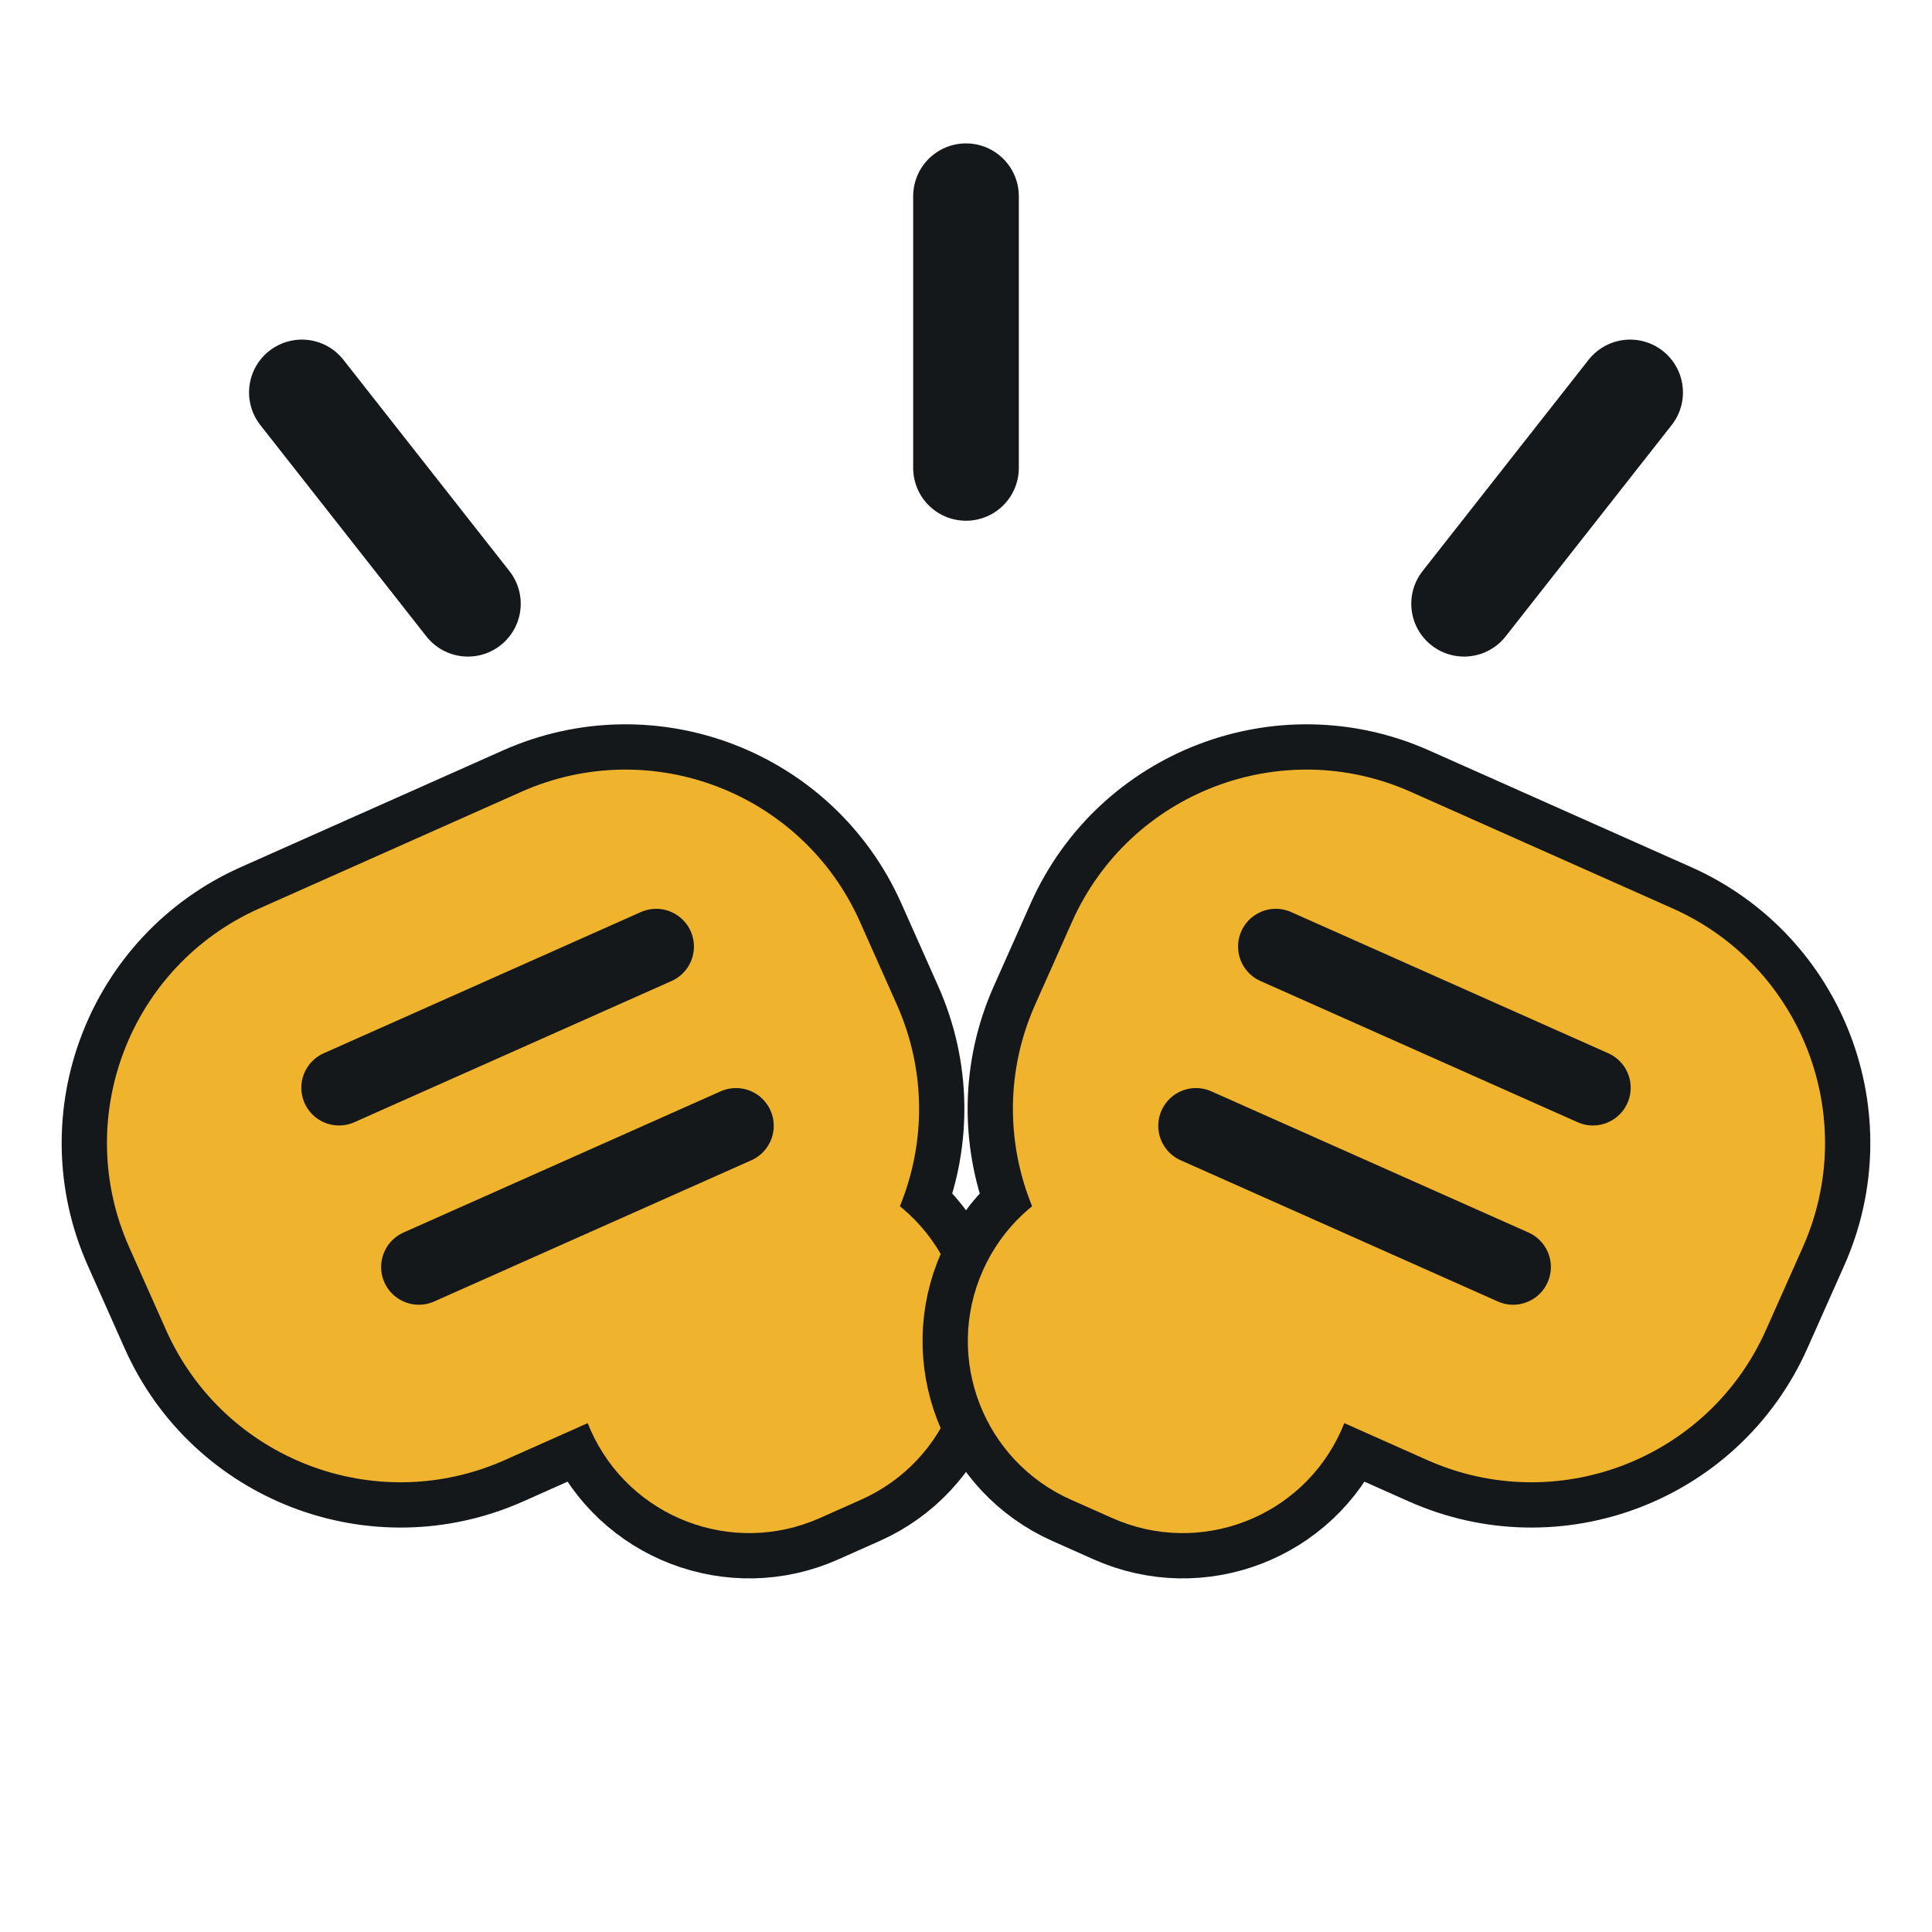
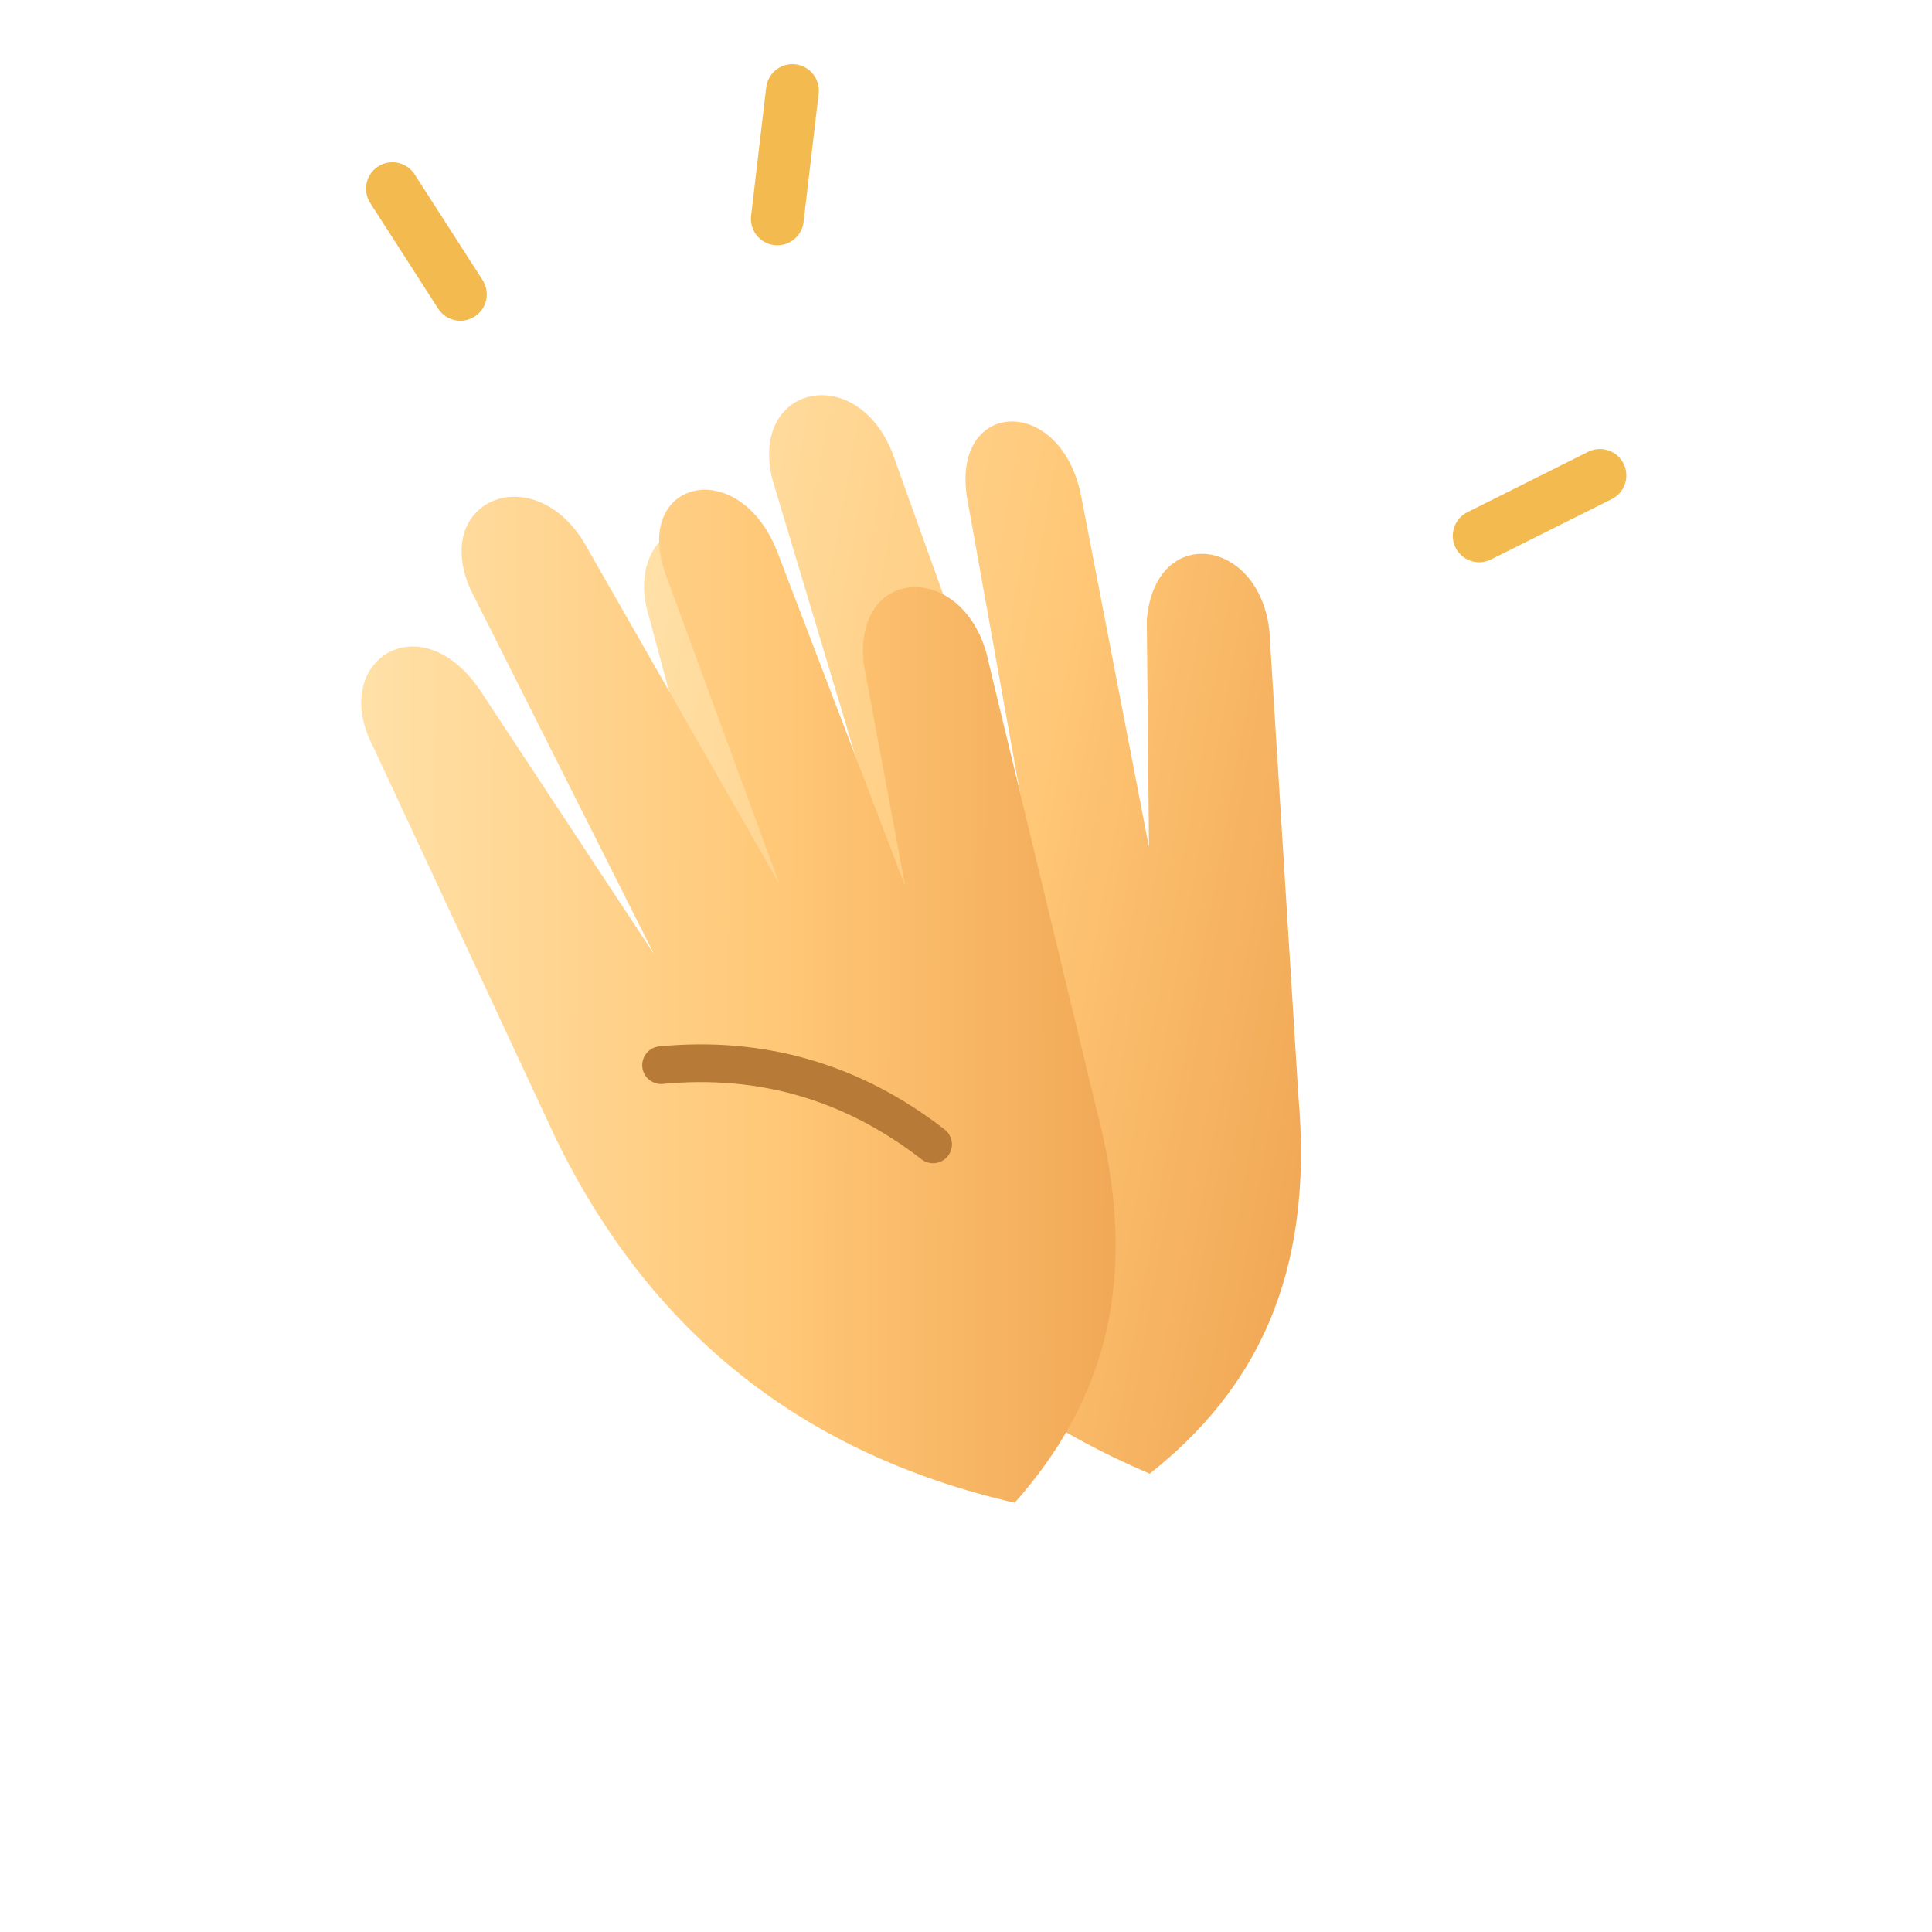
<svg xmlns="http://www.w3.org/2000/svg" viewBox="0 0 256 256">
-   <g transform="rotate(-24 76 150)">
-     <rect x="16" y="106" width="106" height="80" rx="34" fill="#F0B32E" stroke="#15181B" stroke-width="12" />
-     <rect x="62" y="164" width="52" height="46" rx="23" fill="#F0B32E" stroke="#15181B" stroke-width="12" />
-     <rect x="16" y="106" width="106" height="80" rx="34" fill="#F0B32E" />
-     <rect x="62" y="164" width="52" height="46" rx="23" fill="#F0B32E" />
-     <path d="M50 132h46M50 158h46" stroke="#15181B" stroke-width="10" stroke-linecap="round" />
+   <defs>
+     <radialGradient id="gold" cx=".32" cy=".23" r=".84">
+       <stop stop-color="#fff3a8" />
+       <stop offset=".32" stop-color="#ffdb50" />
+       <stop offset=".73" stop-color="#ffb722" />
+       <stop offset="1" stop-color="#ed8216" />
+     </radialGradient>
+     <radialGradient id="pink" cx=".32" cy=".2" r=".9">
+       <stop stop-color="#ffb4bf" />
+       <stop offset=".3" stop-color="#ff6b85" />
+       <stop offset=".72" stop-color="#ef315b" />
+       <stop offset="1" stop-color="#b91a49" />
+     </radialGradient>
+     <linearGradient id="mouth" x2="0" y2="1">
+       <stop stop-color="#633923" />
+       <stop offset="1" stop-color="#3b201b" />
+     </linearGradient>
+     <linearGradient id="blue" x2=".8" y2="1">
+       <stop stop-color="#b5f5ff" />
+       <stop offset=".46" stop-color="#57caff" />
+       <stop offset="1" stop-color="#2584ef" />
+     </linearGradient>
+     <linearGradient id="flame" x2=".6" y2="1">
+       <stop stop-color="#ffc85b" />
+       <stop offset=".45" stop-color="#ff8b3e" />
+       <stop offset="1" stop-color="#f34743" />
+     </linearGradient>
+     <linearGradient id="hand" x2=".9" y2="1">
+       <stop stop-color="#ffe7b4" />
+       <stop offset=".5" stop-color="#ffc776" />
+       <stop offset="1" stop-color="#e89542" />
+     </linearGradient>
+     <filter id="soft">
+       <feGaussianBlur stdDeviation="4" />
+     </filter>
+   </defs>
+   <path d="M61 39l-9-14M103 29l2-17M196 71l16-8" stroke="#f2ba4f" stroke-width="7" stroke-linecap="round" />
+   <g transform="translate(128 135) rotate(-22)">
+     <path d="M0 65C-20 45-29 21-26-8L-19-65C-18-78-3-78-3-63L-2-22L3-76C5-89 20-86 19-72L17-21L26-64C29-77 43-72 40-58L31-12L42-40C48-52 61-44 56-31L37 26C30 49 17 60 0 65Z" fill="url(#hand)" />
  </g>
-   <g transform="rotate(24 180 150)">
-     <rect x="134" y="106" width="106" height="80" rx="34" fill="#F0B32E" stroke="#15181B" stroke-width="12" />
-     <rect x="142" y="164" width="52" height="46" rx="23" fill="#F0B32E" stroke="#15181B" stroke-width="12" />
-     <rect x="134" y="106" width="106" height="80" rx="34" fill="#F0B32E" />
-     <rect x="142" y="164" width="52" height="46" rx="23" fill="#F0B32E" />
-     <path d="M160 132h46M160 158h46" stroke="#15181B" stroke-width="10" stroke-linecap="round" />
+   <g transform="translate(100 144) rotate(-32)">
+     <path d="M0 65C-20 45-29 21-26-8L-19-65C-18-78-3-78-3-63L-2-22L3-76C5-89 20-86 19-72L17-21L26-64C29-77 43-72 40-58L31-12L42-40C48-52 61-44 56-31L37 26C30 49 17 60 0 65Z" fill="url(#hand)" />
+     <path d="M-9-9q18 9 25 28" fill="none" stroke="#b77b37" stroke-width="5" stroke-linecap="round" />
  </g>
-   <path d="M128 62V26M62 80L40 52M194 80l22-28" stroke="#15181B" stroke-width="14" stroke-linecap="round" />
</svg>
